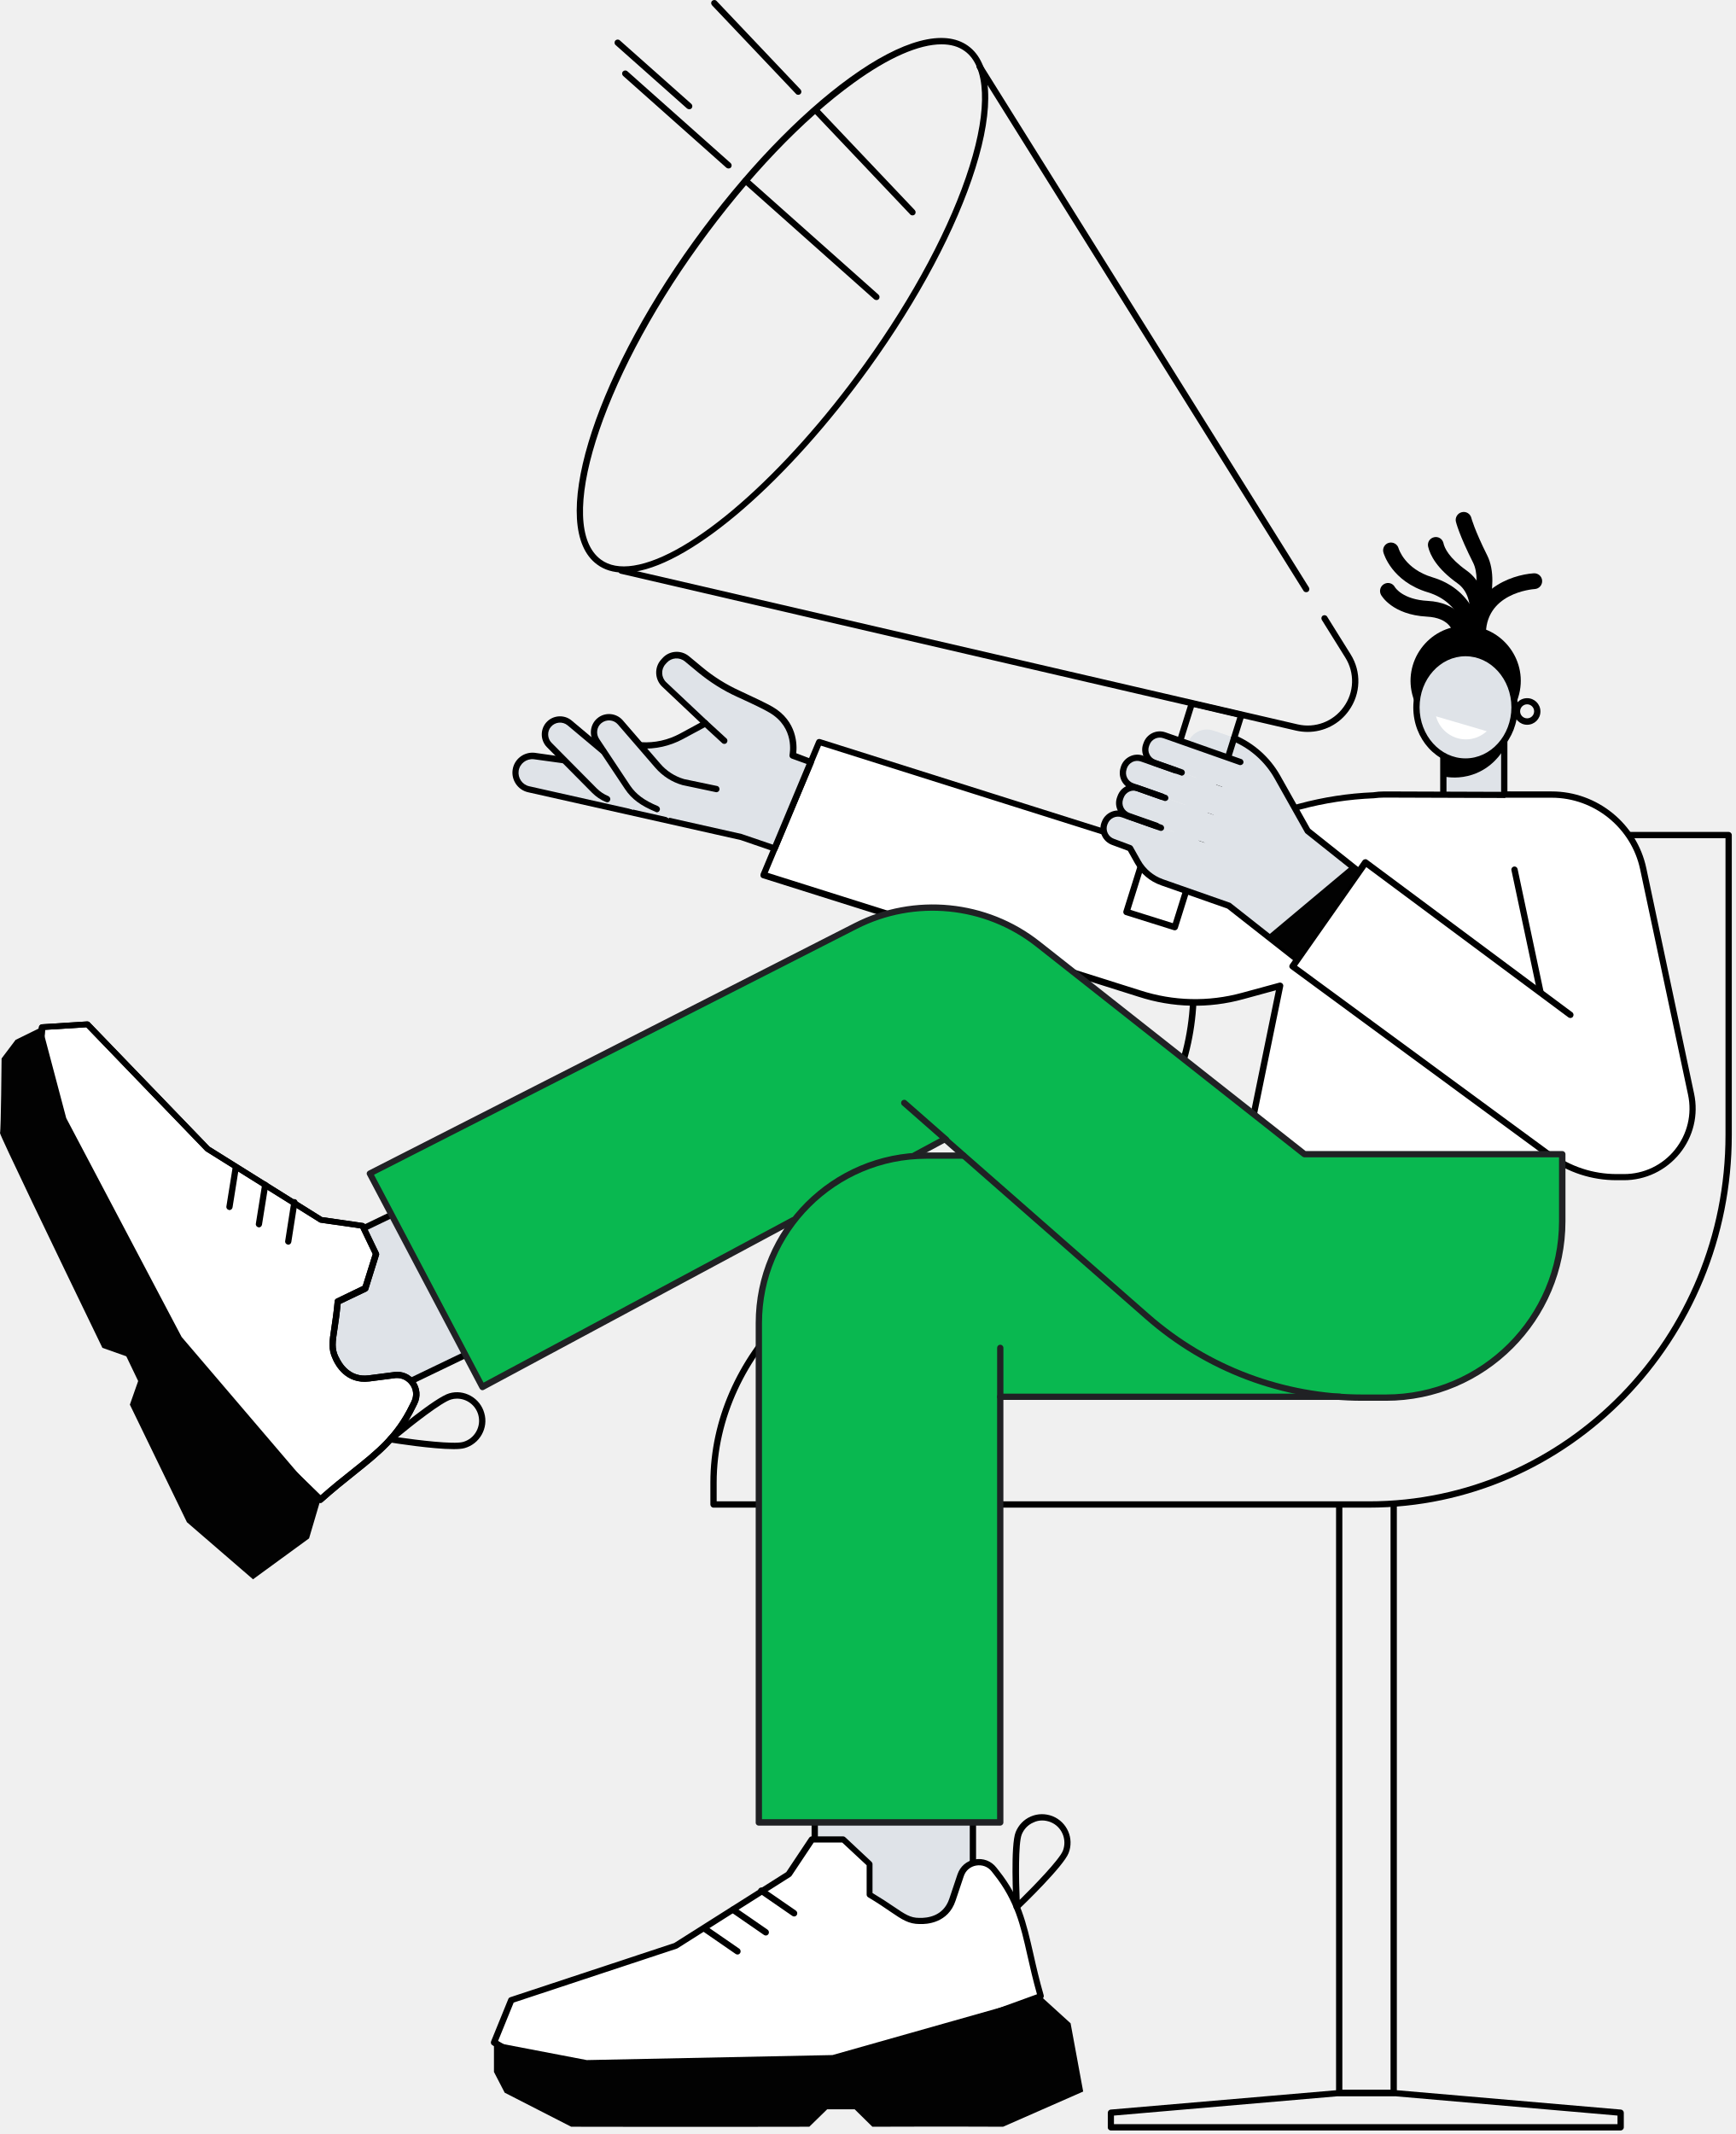
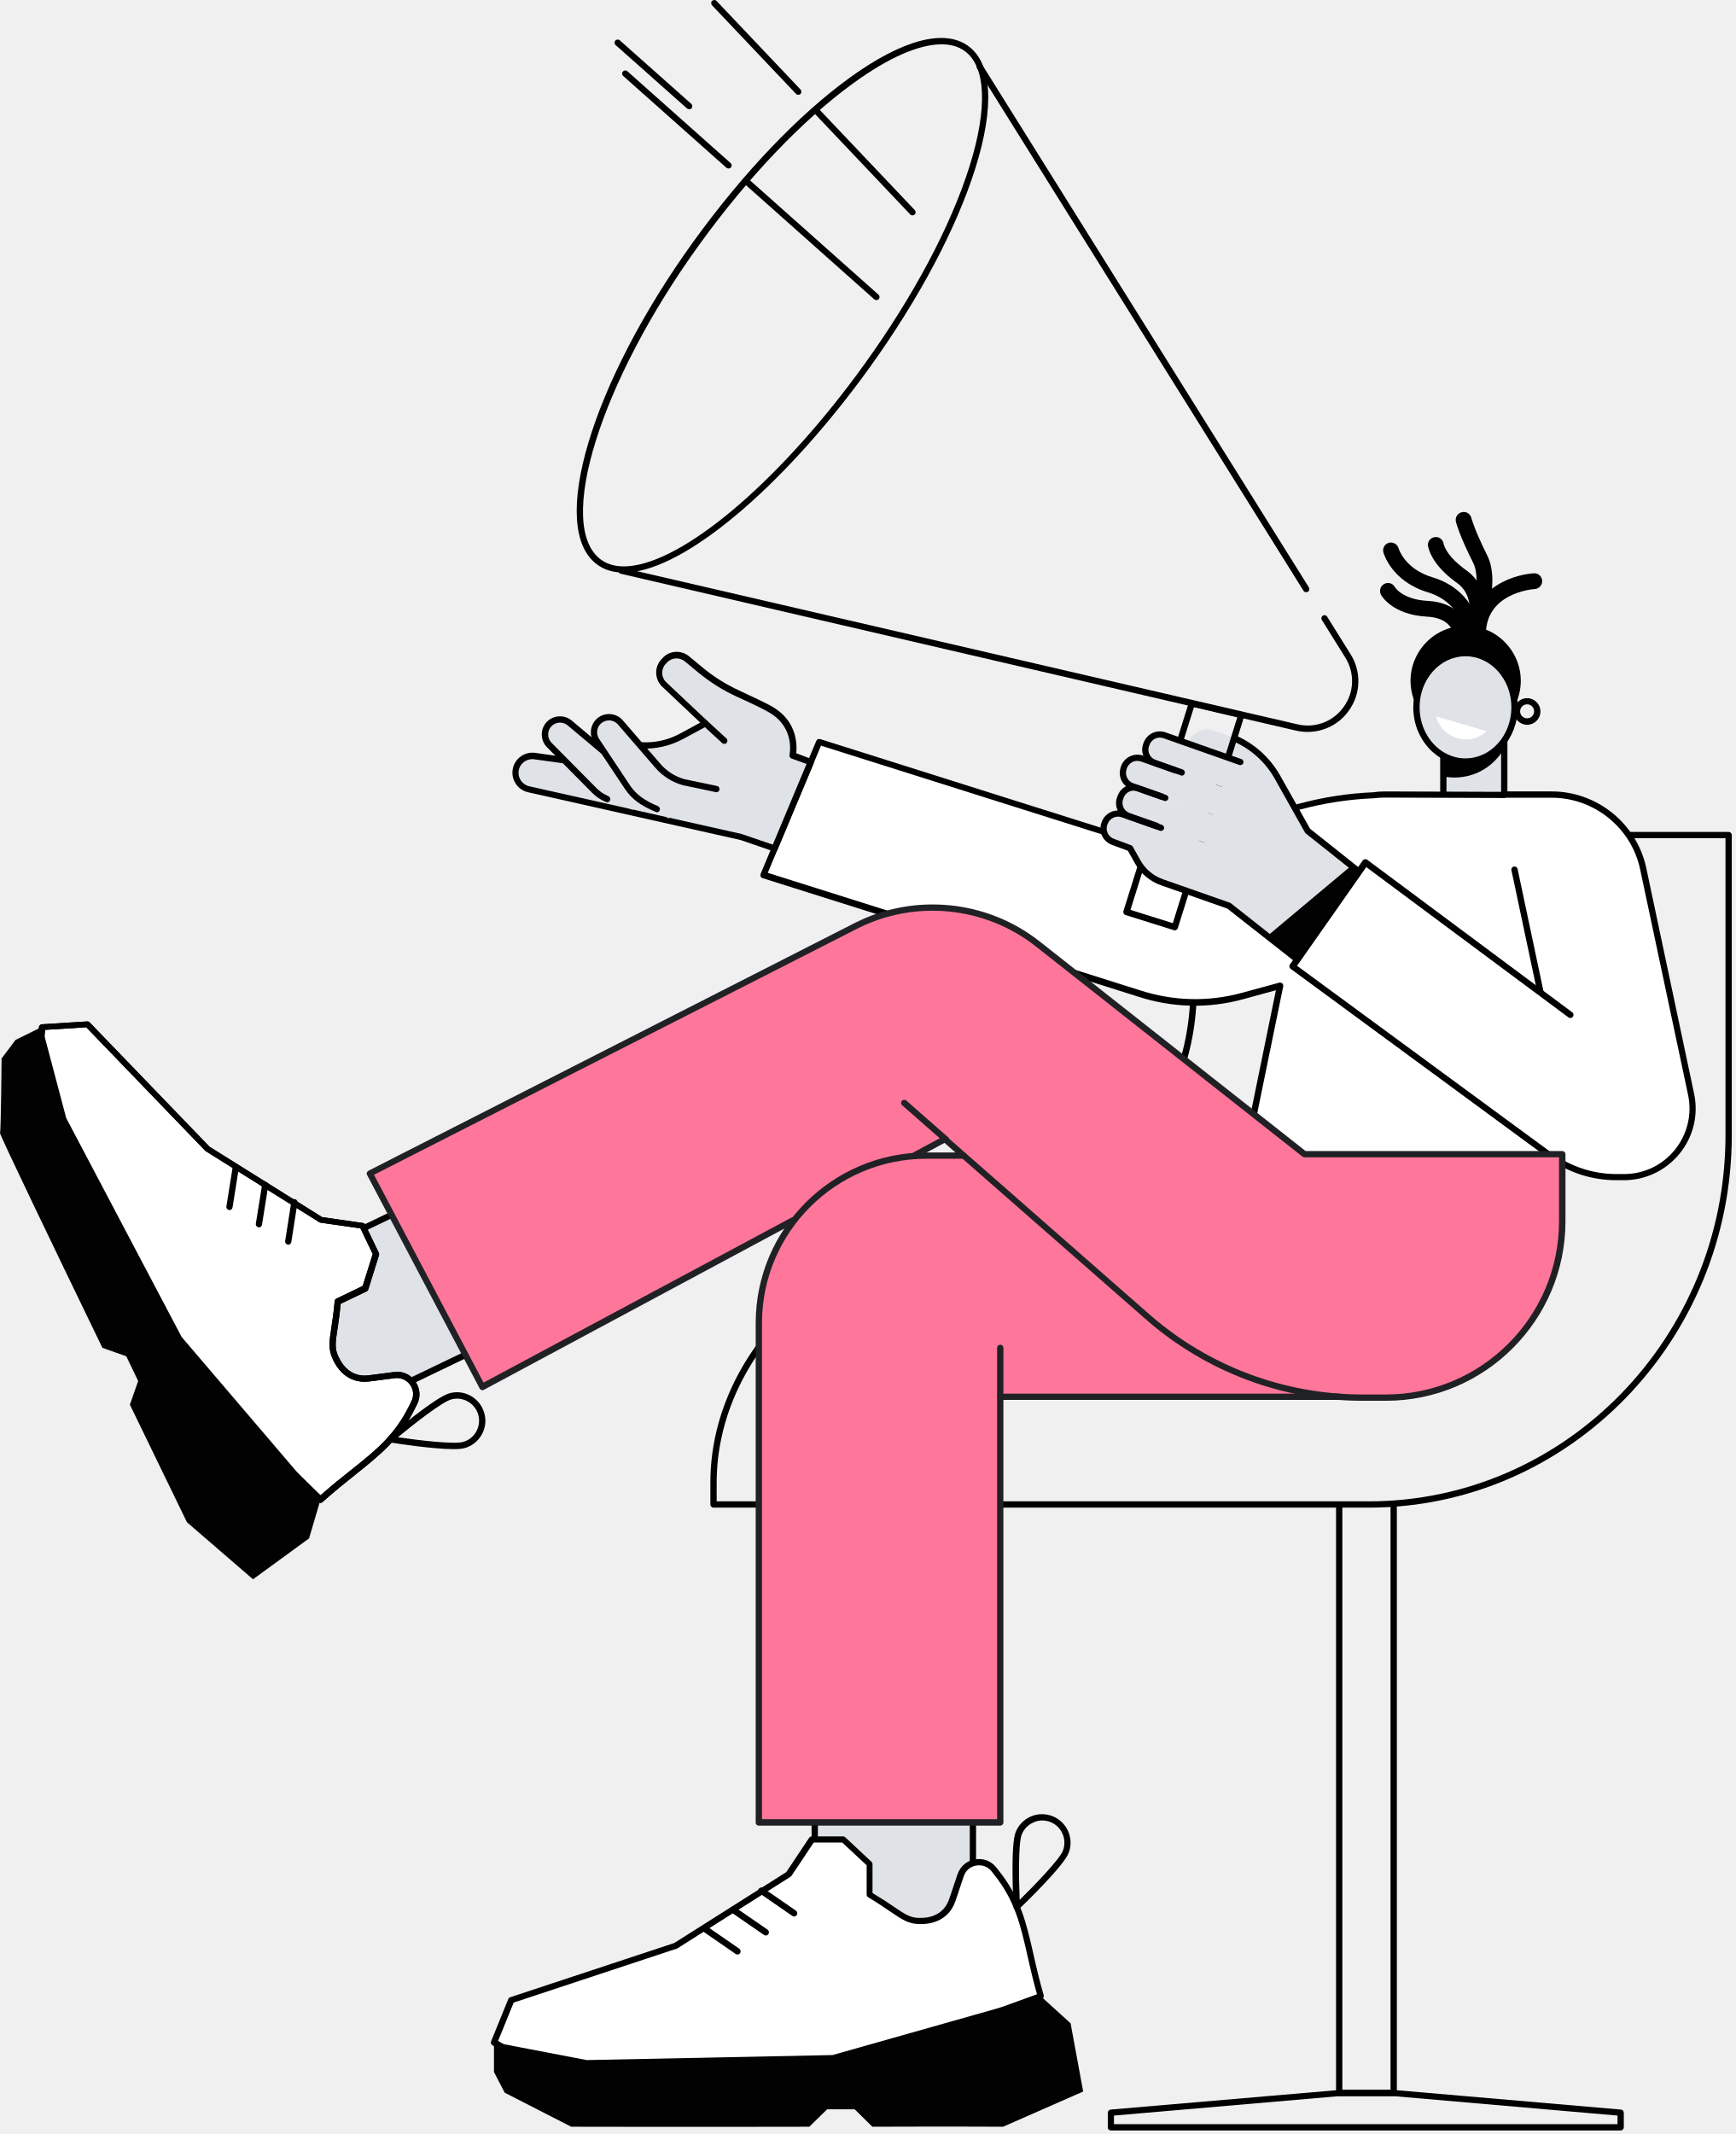
<svg xmlns="http://www.w3.org/2000/svg" width="462" height="568" viewBox="0 0 462 568" fill="none">
  <path d="M356.497 557.917H371.002C371.459 557.917 371.84 557.536 371.84 557.079V400.257C371.84 399.8 371.459 399.419 371.002 399.419C370.545 399.419 370.165 399.8 370.165 400.257V556.241H357.335V400.524C357.335 400.067 356.954 399.686 356.497 399.686C356.04 399.686 355.66 400.067 355.66 400.524V557.117C355.66 557.574 356.04 557.917 356.497 557.917Z" fill="black" />
  <path d="M295.698 567.056H431.42C431.877 567.056 432.258 566.675 432.258 566.218V562.335C432.258 561.916 431.915 561.535 431.496 561.497L371.078 556.281H356.497L295.66 561.497C295.241 561.535 294.898 561.916 294.898 562.335V566.218C294.86 566.675 295.241 567.056 295.698 567.056ZM430.583 565.381H296.535V563.096L356.535 557.918H370.964L430.583 563.096V565.381Z" fill="black" />
  <path d="M189.94 401.282H364.38C417.679 401.282 461.004 356.775 461.004 302.102V222.263C461.004 221.807 460.623 221.426 460.166 221.426H317.705C317.249 221.426 316.868 221.807 316.868 222.263V263.382C316.868 299.094 288.581 328.144 253.823 328.144C253.594 328.144 253.404 328.22 253.252 328.372C218.493 331.304 189.102 361.001 189.102 394.581V400.444C189.102 400.901 189.483 401.282 189.94 401.282ZM459.329 223.101V302.102C459.329 355.861 416.728 399.607 364.38 399.607H190.778V394.619C190.778 360.125 222.605 329.857 258.886 329.857C259.115 329.857 259.343 329.743 259.495 329.591C292.541 326.621 318.581 298.066 318.581 263.42V223.101H459.329Z" fill="black" />
  <path d="M384.219 193.06H400.438V214.038H384.219V193.06Z" fill="#DFE3E8" />
  <path d="M384.218 214.915H400.436C400.893 214.915 401.273 214.534 401.273 214.077V193.099C401.273 192.642 400.893 192.262 400.436 192.262H384.218C383.761 192.262 383.38 192.642 383.38 193.099V214.077C383.38 214.534 383.761 214.915 384.218 214.915ZM399.598 213.202H385.055V193.899H399.598V213.202Z" fill="black" />
  <path d="M400.43 199.227V193.06H384.212V206.652C385.658 206.956 388.59 207.299 391.94 206.195C397.194 204.481 399.782 200.37 400.43 199.227Z" fill="black" />
  <path d="M393.463 171.819C393.501 171.819 393.539 171.819 393.577 171.819C394.719 171.781 395.633 170.791 395.557 169.611C394.986 157.808 408.006 156.819 408.577 156.781C409.719 156.704 410.595 155.714 410.519 154.534C410.443 153.392 409.453 152.516 408.273 152.593C402.143 153.011 390.722 157.123 391.369 169.839C391.445 170.944 392.359 171.819 393.463 171.819Z" fill="black" />
  <path d="M391.634 171.741C392.434 171.741 393.195 171.284 393.538 170.485C393.804 169.876 399.934 155.865 395.898 147.832C392.472 140.978 391.672 137.857 391.672 137.857C391.406 136.752 390.264 136.029 389.122 136.334C388.017 136.6 387.294 137.742 387.561 138.846C387.599 138.999 388.398 142.349 392.129 149.735C394.756 154.951 391.254 165.269 389.655 168.81C389.198 169.876 389.655 171.094 390.721 171.589C391.063 171.703 391.368 171.741 391.634 171.741Z" fill="black" />
  <path d="M392.738 170.752C393.651 170.752 394.489 170.143 394.756 169.229C394.908 168.734 398.106 157.312 390.377 151.83C385.733 148.517 384.514 145.852 384.248 144.558C383.981 143.416 382.877 142.73 381.735 142.997C380.593 143.263 379.908 144.367 380.174 145.51C380.707 147.794 382.497 151.335 387.979 155.256C393.309 159.026 390.796 167.973 390.758 168.049C390.454 169.153 391.063 170.333 392.205 170.638C392.319 170.752 392.547 170.752 392.738 170.752Z" fill="black" />
  <path d="M392.093 170.941C392.131 170.941 392.207 170.941 392.245 170.941C393.387 170.865 394.263 169.837 394.187 168.695C394.149 168.238 393.197 157.235 381.319 153.656C373.971 151.448 372.372 146.156 372.296 145.927C371.992 144.823 370.811 144.176 369.707 144.481C368.603 144.785 367.956 145.927 368.261 147.031C368.337 147.336 370.469 154.76 380.101 157.654C389.276 160.433 389.999 168.923 389.999 168.999C390.113 170.104 391.027 170.941 392.093 170.941Z" fill="black" />
  <path d="M388.897 170.181C389.012 170.181 389.088 170.181 389.202 170.143C390.344 169.99 391.106 168.962 390.953 167.82C390.611 165.269 387.908 160.358 380.103 159.939C373.403 159.596 371.385 156.398 371.309 156.246C370.738 155.218 369.481 154.875 368.453 155.447C367.426 156.018 367.083 157.312 367.616 158.302C367.73 158.53 370.624 163.632 379.837 164.127C385.89 164.432 386.689 168.011 386.766 168.391C386.994 169.457 387.908 170.181 388.897 170.181Z" fill="black" />
  <path d="M403.178 188.645L390.196 185.447L377.061 188.454L376.186 185.675C373.178 176.233 380.221 166.562 390.157 166.562C400.018 166.562 407.099 176.119 404.168 185.561L403.178 188.645Z" fill="black" />
  <path d="M390.118 202.692C382.906 202.692 377.059 196.232 377.059 188.263C377.059 180.293 382.906 173.833 390.118 173.833C397.329 173.833 403.176 180.293 403.176 188.263C403.176 196.232 397.329 202.692 390.118 202.692Z" fill="#DFE3E8" />
  <path d="M390.116 203.569C397.768 203.569 404.012 196.715 404.012 188.301C404.012 179.887 397.768 173.034 390.116 173.034C382.464 173.034 376.22 179.887 376.22 188.301C376.22 196.715 382.464 203.569 390.116 203.569ZM390.116 174.671C396.854 174.671 402.337 180.763 402.337 188.263C402.337 195.764 396.854 201.855 390.116 201.855C383.377 201.855 377.895 195.764 377.895 188.263C377.895 180.763 383.377 174.671 390.116 174.671Z" fill="black" />
  <path d="M395.785 194.624C394.529 195.766 392.892 196.565 391.064 196.756C386.991 197.175 383.298 194.509 382.27 190.664L395.785 194.624Z" fill="white" />
  <path d="M406.522 192.91C408.502 192.91 410.062 191.311 410.062 189.369C410.062 187.39 408.464 185.829 406.522 185.829C404.542 185.829 402.981 187.428 402.981 189.369C402.981 191.311 404.58 192.91 406.522 192.91ZM406.522 187.466C407.55 187.466 408.387 188.303 408.387 189.331C408.387 190.359 407.55 191.197 406.522 191.197C405.494 191.197 404.656 190.359 404.656 189.331C404.656 188.303 405.494 187.466 406.522 187.466Z" fill="#020202" />
  <path d="M203.286 232.889L303.336 264.451C312.244 267.345 321.8 267.573 330.823 265.098L340.759 262.395L331.508 307.626H422.84L401.901 211.606L368.551 211.492C367.561 211.492 366.571 211.568 365.619 211.72C358.995 211.987 352.409 213.015 346.013 214.728L306.077 225.274L218.057 197.481L203.286 232.889Z" fill="white" />
  <path d="M331.503 308.462H422.835C423.101 308.462 423.33 308.348 423.482 308.157C423.634 307.967 423.71 307.7 423.634 307.434L402.695 211.414C402.619 211.034 402.276 210.767 401.896 210.767L368.546 210.653C367.518 210.653 366.49 210.729 365.538 210.881C358.914 211.148 352.251 212.176 345.779 213.927L306.11 224.435L218.318 196.718C217.9 196.604 217.443 196.794 217.291 197.213L202.481 232.583C202.405 232.811 202.405 233.04 202.481 233.268C202.557 233.497 202.748 233.649 202.976 233.725L303.026 265.287C312.125 268.257 321.795 268.485 331.008 265.935L339.65 263.574L330.665 307.472C330.627 307.7 330.665 307.967 330.856 308.157C331.008 308.348 331.236 308.462 331.503 308.462ZM421.807 306.787H332.531L341.592 262.546C341.668 262.241 341.554 261.975 341.325 261.747C341.097 261.556 340.792 261.48 340.526 261.556L330.589 264.259C321.681 266.696 312.353 266.468 303.559 263.612L204.385 232.316L218.547 198.47L305.843 226.034C305.995 226.072 306.148 226.072 306.3 226.034L346.198 215.45C352.556 213.737 359.104 212.747 365.614 212.48C365.652 212.48 365.69 212.48 365.69 212.48C366.566 212.366 367.518 212.29 368.508 212.29L401.172 212.404L421.807 306.787Z" fill="black" />
  <path d="M215.848 202.88L211.013 201.053C211.013 201.053 212.764 193.286 205.264 188.908C203.513 187.88 199.744 186.128 196.546 184.644C192.891 182.968 189.503 180.836 186.419 178.285L182.878 175.354C181.089 173.869 178.5 174.059 176.939 175.773L176.597 176.153C175.036 177.905 175.15 180.57 176.825 182.169L187.789 192.487L181.356 195.951C178.043 197.741 174.35 198.54 170.581 198.35L155.467 197.741C152.955 197.626 150.747 199.416 150.328 201.891L150.252 202.309L142.181 201.205C139.782 200.939 137.612 202.614 137.27 205.012C136.927 207.335 138.412 209.543 140.734 210.076L197.345 222.793L206.254 225.838L215.848 202.88Z" fill="#DFE3E8" />
  <path d="M206.214 226.675C206.556 226.675 206.861 226.484 206.975 226.142L216.607 203.184C216.683 202.955 216.683 202.727 216.607 202.536C216.531 202.346 216.34 202.156 216.15 202.08L211.962 200.481C212.191 198.348 212.267 191.99 205.681 188.145C204.234 187.307 201.264 185.861 196.886 183.843C193.308 182.206 189.957 180.112 186.95 177.599L183.409 174.667C181.277 172.916 178.155 173.144 176.328 175.2L175.985 175.581C174.12 177.637 174.272 180.873 176.29 182.777L186.417 192.333L181.011 195.265C177.851 196.978 174.272 197.777 170.694 197.549L155.541 196.94C152.762 196.826 150.25 198.729 149.602 201.394L142.331 200.366C139.476 200.062 136.887 202.042 136.468 204.859C136.049 207.6 137.839 210.265 140.58 210.874L197.153 223.591L206.023 226.637C206.023 226.675 206.099 226.675 206.214 226.675ZM214.703 203.336L205.719 224.809L197.572 222.03C197.533 222.03 197.495 222.03 197.495 221.992L140.884 209.275C139.019 208.857 137.8 207.067 138.067 205.164C138.372 203.222 140.123 201.889 142.064 202.08L150.097 203.184C150.554 203.26 150.973 202.955 151.049 202.498L151.125 202.08C151.506 200.024 153.333 198.539 155.427 198.615L170.541 199.224C174.425 199.453 178.308 198.577 181.734 196.749L188.168 193.285C188.397 193.171 188.549 192.904 188.587 192.638C188.625 192.371 188.511 192.105 188.32 191.914L177.356 181.596C175.985 180.302 175.909 178.132 177.166 176.761L177.508 176.38C178.765 175.01 180.859 174.858 182.305 176.038L185.846 178.969C189.006 181.558 192.47 183.767 196.163 185.442C200.427 187.383 203.434 188.83 204.805 189.668C211.734 193.704 210.173 200.823 210.173 200.899C210.097 201.318 210.287 201.737 210.706 201.889L214.703 203.336Z" fill="black" />
  <path d="M186.191 209.427L182.004 208.209C179.339 207.448 176.94 205.925 175.151 203.793L165.214 192.295C163.768 190.658 161.293 190.429 159.618 191.838C158.019 193.17 157.714 195.531 158.933 197.206L168.755 211.103C169.554 212.245 170.544 213.197 171.725 213.92L178.006 217.842L186.191 209.427Z" fill="#DFE3E8" />
  <path d="M175.184 205.847L170.844 205.353C168.102 205.048 165.476 203.906 163.344 202.154L151.618 192.446C149.943 191.037 147.43 191.266 146.021 192.941C144.651 194.54 144.765 196.862 146.212 198.347L158.204 210.454C159.156 211.444 160.336 212.206 161.592 212.739L168.445 215.556L175.184 205.847Z" fill="#DFE3E8" />
  <path d="M161.636 213.541C161.978 213.541 162.283 213.351 162.397 213.008C162.587 212.589 162.359 212.095 161.94 211.904C160.76 211.409 159.732 210.724 158.818 209.81L146.826 197.703C145.684 196.561 145.608 194.657 146.674 193.439C147.778 192.144 149.758 191.954 151.09 193.058L160.037 200.558C160.379 200.863 160.912 200.825 161.217 200.444C161.521 200.102 161.483 199.569 161.103 199.264L152.156 191.764C150.138 190.088 147.093 190.355 145.379 192.335C143.742 194.238 143.857 197.132 145.608 198.883L157.6 210.99C158.666 212.056 159.884 212.894 161.293 213.465C161.407 213.503 161.521 213.541 161.636 213.541Z" fill="black" />
  <path d="M174.843 216.204C175.186 216.204 175.491 216.013 175.605 215.671C175.795 215.252 175.567 214.757 175.148 214.566C171.493 213.044 169.361 211.444 167.762 209.122L159.539 196.748C158.587 195.378 158.816 193.512 160.072 192.484C161.404 191.38 163.384 191.532 164.488 192.827L174.425 204.325C176.366 206.571 178.879 208.17 181.696 208.97L190.529 210.835C190.985 210.95 191.442 210.645 191.518 210.188C191.594 209.731 191.328 209.274 190.871 209.198L182.115 207.371C179.64 206.647 177.432 205.239 175.719 203.221L165.783 191.723C164.069 189.743 161.024 189.476 159.006 191.19C157.102 192.789 156.722 195.644 158.168 197.7L166.392 210.036C168.143 212.663 170.579 214.452 174.539 216.089C174.653 216.165 174.729 216.204 174.843 216.204Z" fill="black" />
  <path d="M192.812 198.006C193.04 198.006 193.268 197.93 193.421 197.739C193.725 197.397 193.725 196.864 193.383 196.559L188.205 191.8C187.862 191.495 187.329 191.495 187.025 191.838C186.72 192.181 186.72 192.714 187.063 193.018L192.24 197.777C192.393 197.93 192.621 198.006 192.812 198.006Z" fill="black" />
  <path d="M347.714 157.618C347.866 157.618 348.019 157.579 348.171 157.503C348.552 157.275 348.666 156.742 348.437 156.361L261.446 17.205C261.217 16.824 260.684 16.71 260.304 16.939C259.923 17.167 259.809 17.7 260.037 18.081L346.991 157.237C347.143 157.503 347.41 157.618 347.714 157.618Z" fill="black" />
  <path d="M348.104 194.812C352.406 194.812 356.517 192.756 359.068 189.14C362.266 184.685 362.457 178.784 359.525 174.139L353.281 164.126C353.053 163.745 352.52 163.631 352.139 163.859C351.759 164.088 351.644 164.621 351.873 165.001L358.116 175.014C360.667 179.088 360.515 184.266 357.698 188.15C354.918 192.071 350.084 193.899 345.401 192.794L165.593 151.105C165.136 150.991 164.679 151.295 164.603 151.714C164.488 152.171 164.793 152.628 165.212 152.704L345.02 194.47C346.048 194.698 347.076 194.812 348.104 194.812Z" fill="black" />
  <path d="M316.082 198.239L335.422 204.673L327.884 196.183L323.011 194.47C320.27 193.518 317.3 194.926 316.272 197.63L316.082 198.239Z" fill="#DFE3E8" />
  <path d="M309.154 229.533L327.733 241.183L350.613 225.649L339.992 206.765C337.136 201.664 332.53 197.818 327.009 195.877L323.659 194.696L309.154 229.533Z" fill="#DFE3E8" />
  <path d="M312.731 247.618C313.074 247.618 313.417 247.39 313.531 247.047L331.234 190.585C331.31 190.357 331.272 190.128 331.158 189.9C331.043 189.709 330.853 189.557 330.625 189.481L317.452 186.435C317.033 186.321 316.577 186.588 316.462 187.006L299.064 242.478C298.988 242.707 299.026 242.935 299.102 243.126C299.216 243.316 299.369 243.468 299.597 243.544L312.465 247.58C312.579 247.618 312.655 247.618 312.731 247.618ZM329.368 190.928L312.198 245.715L300.929 242.174L317.833 188.225L329.368 190.928Z" fill="black" />
  <path d="M307.323 203.072L329.595 210.915L332.184 203.567L309.912 195.724C307.971 195.039 305.839 196.067 305.153 198.009L305.039 198.313C304.354 200.255 305.382 202.387 307.323 203.072Z" fill="#DFE3E8" />
  <path d="M301.384 209.242L324.798 217.504L327.387 210.156L303.973 201.894C302.032 201.209 299.862 202.237 299.176 204.178L299.1 204.445C298.415 206.425 299.443 208.557 301.384 209.242Z" fill="#DFE3E8" />
  <path d="M296.253 223.976L319.286 232.086L321.875 224.738L298.842 216.628C296.862 215.943 294.692 216.971 294.007 218.951L293.931 219.141C293.246 221.121 294.274 223.291 296.253 223.976Z" fill="#DFE3E8" />
  <path d="M309.27 234.749L327.544 241.107L330.133 233.721L299.181 222.871L302.798 229.305C304.245 231.856 306.529 233.759 309.27 234.749Z" fill="#DFE3E8" />
  <path d="M298.307 212.058L298.155 212.476C297.469 214.38 298.764 216.588 301.01 217.388L323.548 225.307L326.137 217.959L303.599 210.04C301.353 209.24 298.992 210.154 298.307 212.058Z" fill="#DFE3E8" />
  <path d="M309.307 212.895C309.65 212.895 309.992 212.667 310.106 212.324C310.259 211.905 310.03 211.41 309.612 211.258L301.693 208.479C300.17 207.946 299.37 206.27 299.903 204.747L299.98 204.481C300.246 203.758 300.779 203.148 301.464 202.806C302.188 202.463 302.949 202.425 303.711 202.692L312.695 205.852C313.114 206.004 313.609 205.775 313.761 205.357C313.914 204.938 313.685 204.443 313.266 204.291L304.282 201.131C303.14 200.712 301.883 200.788 300.779 201.321C299.675 201.854 298.838 202.768 298.419 203.948L298.343 204.214C297.505 206.613 298.761 209.24 301.16 210.078L309.079 212.857C309.117 212.857 309.231 212.895 309.307 212.895Z" fill="black" />
  <path d="M307.858 220.663C308.201 220.663 308.543 220.434 308.658 220.092C308.81 219.673 308.582 219.178 308.163 219.026L300.701 216.399C299.216 215.866 298.455 214.266 298.95 212.782L299.102 212.363C299.368 211.639 299.863 211.068 300.549 210.726C301.234 210.383 301.995 210.345 302.719 210.611L309.914 213.162C310.333 213.315 310.828 213.086 310.98 212.667C311.132 212.249 310.904 211.754 310.485 211.601L303.29 209.05C302.148 208.632 300.929 208.708 299.825 209.241C298.721 209.774 297.922 210.688 297.503 211.83L297.351 212.249C296.513 214.609 297.769 217.198 300.13 218.036L307.592 220.663C307.706 220.625 307.782 220.663 307.858 220.663Z" fill="black" />
  <path d="M326.059 240.193L351.871 260.524L362.949 232.959L336.147 211.601L326.059 240.193Z" fill="#DFE3E8" />
  <path d="M314.56 206.461C314.902 206.461 315.245 206.232 315.359 205.89C315.512 205.471 315.283 204.976 314.864 204.824L307.631 202.273C306.908 202.006 306.298 201.473 305.994 200.788C305.651 200.103 305.613 199.303 305.88 198.58L305.994 198.275C306.527 196.752 308.202 195.953 309.687 196.486L329.902 203.605C330.321 203.758 330.816 203.529 330.968 203.111C331.121 202.692 330.892 202.197 330.473 202.044L310.258 194.925C307.859 194.087 305.271 195.344 304.433 197.704L304.319 198.009C303.9 199.151 303.976 200.407 304.509 201.511C305.042 202.616 305.956 203.453 307.136 203.834L314.369 206.385C314.369 206.461 314.484 206.461 314.56 206.461Z" fill="black" />
  <path d="M351.871 261.362C351.947 261.362 352.023 261.362 352.1 261.324C352.366 261.247 352.556 261.057 352.671 260.829L363.749 233.264C363.902 232.921 363.787 232.541 363.483 232.312L348.749 220.586L340.755 206.385C338.09 201.664 333.864 197.856 328.876 195.724C328.458 195.534 327.963 195.724 327.772 196.181C327.582 196.6 327.772 197.095 328.229 197.285C332.874 199.265 336.833 202.806 339.308 207.222L347.379 221.576C347.417 221.652 347.493 221.766 347.569 221.804L361.96 233.264L351.529 259.23L327.62 240.384C327.544 240.346 327.468 240.269 327.392 240.269L309.575 234.025C307.024 233.112 304.892 231.322 303.597 229L301.542 225.345C301.427 225.154 301.275 225.04 301.085 224.964L296.592 223.289C295.831 223.022 295.222 222.489 294.879 221.766C294.537 221.043 294.499 220.243 294.765 219.52L294.841 219.329C295.374 217.806 297.087 216.969 298.61 217.54L308.775 221.119C309.194 221.271 309.689 221.043 309.841 220.624C309.993 220.205 309.765 219.71 309.346 219.558L299.181 215.979C296.783 215.141 294.118 216.398 293.28 218.796L293.204 218.987C292.785 220.167 292.861 221.423 293.394 222.527C293.927 223.632 294.879 224.469 296.021 224.888L300.247 226.449L302.151 229.837C303.674 232.541 306.11 234.597 309.042 235.624L326.706 241.83L351.338 261.171C351.49 261.286 351.681 261.362 351.871 261.362Z" fill="black" />
  <path d="M166.043 152.402C166.957 152.402 167.947 152.326 168.937 152.174C184.66 149.737 209.748 127.959 231.373 97.996C244.583 79.683 254.634 60.761 259.659 44.732C264.799 28.361 264.114 16.825 257.718 12.218C251.36 7.611 240.167 10.581 226.271 20.632C212.604 30.493 197.832 45.989 184.622 64.263C157.363 102.032 145.828 140.6 158.924 150.232C160.866 151.679 163.264 152.402 166.043 152.402ZM250.637 11.799C253.073 11.799 255.129 12.37 256.804 13.589C262.476 17.662 262.933 28.856 258.098 44.237C253.111 60.152 243.137 78.883 230.04 97.044C208.682 126.665 184.013 148.138 168.708 150.537C165.091 151.108 162.16 150.575 159.952 148.937C147.807 139.99 159.762 101.651 186.03 65.291C199.127 47.131 213.784 31.787 227.299 22.041C236.588 15.302 244.659 11.799 250.637 11.799Z" fill="black" />
  <path d="M212.495 25.238C212.685 25.238 212.914 25.162 213.066 25.009C213.409 24.705 213.409 24.172 213.104 23.829L190.757 0.262C190.452 -0.081 189.919 -0.081 189.577 0.224C189.234 0.528 189.234 1.061 189.538 1.404L211.886 24.971C212.038 25.162 212.267 25.238 212.495 25.238Z" fill="black" />
  <path d="M242.909 57.334C243.1 57.334 243.328 57.258 243.48 57.106C243.823 56.801 243.823 56.268 243.518 55.925L217.668 28.665C217.364 28.323 216.831 28.323 216.488 28.627C216.145 28.932 216.145 29.465 216.45 29.808L242.3 57.068C242.452 57.258 242.681 57.334 242.909 57.334Z" fill="black" />
  <path d="M193.95 44.847C194.178 44.847 194.407 44.771 194.559 44.581C194.864 44.238 194.826 43.705 194.483 43.4L166.996 18.957C166.653 18.653 166.12 18.691 165.816 19.034C165.511 19.376 165.549 19.909 165.892 20.214L193.379 44.657C193.531 44.771 193.722 44.847 193.95 44.847Z" fill="black" />
  <path d="M233.317 79.872C233.546 79.872 233.774 79.796 233.926 79.606C234.231 79.263 234.193 78.73 233.85 78.425L199.053 47.472C198.711 47.168 198.178 47.206 197.873 47.548C197.569 47.891 197.607 48.424 197.949 48.729L232.746 79.682C232.936 79.796 233.127 79.872 233.317 79.872Z" fill="black" />
  <path d="M183.485 29.084C183.714 29.084 183.942 29.008 184.094 28.818C184.399 28.475 184.361 27.942 184.018 27.638L164.983 10.733C164.64 10.429 164.107 10.467 163.803 10.809C163.498 11.152 163.536 11.685 163.879 11.99L182.914 28.894C183.104 29.008 183.295 29.084 183.485 29.084Z" fill="black" />
  <path d="M344.094 257.214L363.472 229.535L409.994 263.953L400.553 211.488H413.078C424.842 211.488 435.007 219.712 437.443 231.248L450.197 291.213C452.596 302.597 443.916 313.295 432.304 313.295H430.362C423.966 313.295 417.723 311.239 412.545 307.47L344.094 257.214Z" fill="white" />
  <path d="M430.328 314.134H432.269C438.056 314.134 443.462 311.545 447.117 307.052C450.772 302.56 452.18 296.734 450.962 291.062L438.246 231.059C435.734 219.218 425.15 210.652 413.082 210.652H400.556C400.099 210.652 399.719 211.033 399.719 211.489C399.719 211.946 400.099 212.327 400.556 212.327H413.082C424.389 212.327 434.287 220.36 436.609 231.402L449.363 291.404C450.467 296.582 449.173 301.912 445.861 306.024C442.548 310.136 437.599 312.497 432.307 312.497H430.366C424.084 312.497 418.107 310.517 413.044 306.824L345.278 257.063L363.704 230.792L417.536 270.807C417.917 271.073 418.45 270.997 418.716 270.617C418.983 270.236 418.906 269.703 418.526 269.436L363.97 228.851C363.78 228.698 363.551 228.66 363.323 228.698C363.095 228.736 362.904 228.851 362.752 229.041L343.374 256.72C343.107 257.101 343.184 257.596 343.564 257.862L411.978 308.118C417.384 312.078 423.703 314.134 430.328 314.134Z" fill="black" />
  <path d="M410.037 264.793C410.113 264.793 410.151 264.793 410.227 264.793C410.684 264.678 410.989 264.26 410.874 263.803L403.984 231.289C403.869 230.832 403.451 230.565 402.994 230.641C402.537 230.756 402.232 231.174 402.346 231.631L409.237 264.145C409.275 264.526 409.618 264.793 410.037 264.793Z" fill="black" />
  <path d="M359.856 230.298L337.395 249.106L345.427 255.503L361.988 231.669L359.856 230.298Z" fill="#020202" />
  <path d="M216.886 468.213H258.992V514.319H216.886V468.213Z" fill="#DFE3E8" />
  <path d="M216.884 515.195H258.991C259.447 515.195 259.828 514.815 259.828 514.358V468.252C259.828 467.795 259.447 467.414 258.991 467.414H216.884C216.427 467.414 216.047 467.795 216.047 468.252V514.358C216.047 514.815 216.427 515.195 216.884 515.195ZM258.153 513.52H217.722V469.051H258.153V513.52Z" fill="black" />
  <path d="M264.59 497.609L265.275 498.485C273.194 508.46 272.889 517.102 277.039 531.342L224.159 550.568L145.048 551.558L131.533 543.601L136.101 532.37L179.844 517.902L209.92 498.865L216.126 489.614H224.463L231.468 496.162V504.31C239.387 509.031 240.834 511.315 244.755 511.315C244.831 511.277 251.417 511.962 253.511 505.642L255.681 499.17C256.976 495.287 262.039 494.411 264.59 497.609Z" fill="white" />
  <path d="M145.043 552.358L224.154 551.369C224.23 551.369 224.345 551.369 224.421 551.33L277.301 532.104C277.72 531.951 277.948 531.495 277.834 531.076C276.654 527.002 275.816 523.347 275.093 520.111C273.189 511.773 271.705 505.224 265.918 497.952L265.233 497.077C263.862 495.325 261.73 494.526 259.522 494.907C257.314 495.287 255.601 496.772 254.877 498.904L252.707 505.377C251.108 510.174 246.692 510.516 244.865 510.478C244.827 510.478 244.789 510.478 244.712 510.478C242.314 510.478 240.943 509.527 237.898 507.471C236.451 506.481 234.662 505.3 232.263 503.854V496.163C232.263 495.935 232.149 495.706 231.997 495.554L224.992 489.005C224.839 488.853 224.649 488.777 224.421 488.777H216.083C215.817 488.777 215.55 488.929 215.398 489.158L209.307 498.295L179.459 517.179L135.792 531.609C135.563 531.685 135.373 531.875 135.297 532.104L130.728 543.335C130.576 543.716 130.728 544.173 131.071 544.363L144.586 552.32C144.739 552.32 144.891 552.358 145.043 552.358ZM224.002 549.693L145.272 550.683L132.594 543.221L136.744 533.017L180.144 518.664C180.22 518.626 180.259 518.626 180.335 518.588L210.411 499.551C210.525 499.475 210.601 499.399 210.677 499.323L216.616 490.414H224.192L230.702 496.468V504.272C230.702 504.577 230.855 504.844 231.121 504.996C233.672 506.519 235.575 507.813 237.06 508.841C240.182 510.973 241.933 512.115 244.827 512.115C244.827 512.115 244.827 512.115 244.865 512.115C246.654 512.192 252.403 511.887 254.382 505.872L256.552 499.399C257.047 497.876 258.304 496.81 259.865 496.544C261.464 496.277 262.986 496.848 263.976 498.105L264.661 498.98C270.182 505.948 271.667 512.382 273.494 520.491C274.179 523.537 274.979 527.002 276.045 530.809L224.002 549.693Z" fill="black" />
  <path d="M131.53 543.602L156.2 548.323L221.606 546.99L277.037 531.304L284.994 538.538L288.344 556.699L267.024 566.065C267.024 566.065 251.682 565.989 232.227 566.065L227.507 561.42H220.197L215.438 566.065C185.02 566.141 152.05 566.065 152.05 566.065L134.347 557.003L131.492 551.483V543.602H131.53Z" fill="#020202" />
  <path d="M270.678 508.385C270.906 508.385 271.097 508.308 271.249 508.156C272.467 507.014 283.089 496.734 284.46 493.232C285.982 489.348 284.079 484.97 280.196 483.409C278.33 482.685 276.274 482.685 274.409 483.485C272.544 484.285 271.135 485.769 270.373 487.635C268.965 491.138 269.726 505.91 269.802 507.585C269.802 507.928 270.031 508.194 270.335 508.308C270.488 508.385 270.564 508.385 270.678 508.385ZM277.455 484.551C278.178 484.551 278.901 484.703 279.625 484.97C282.632 486.15 284.117 489.577 282.937 492.622C281.985 494.983 275.247 501.95 271.439 505.681C271.211 500.389 271.059 490.681 271.972 488.32C272.544 486.873 273.648 485.693 275.094 485.084C275.856 484.703 276.655 484.551 277.455 484.551Z" fill="black" />
  <path d="M211.404 510.1C211.67 510.1 211.937 509.986 212.089 509.719C212.356 509.339 212.241 508.806 211.861 508.539L203.143 502.524C202.762 502.257 202.229 502.371 201.962 502.752C201.696 503.133 201.81 503.666 202.191 503.932L210.909 509.948C211.061 510.062 211.252 510.1 211.404 510.1Z" fill="black" />
  <path d="M203.861 515.166C204.127 515.166 204.394 515.052 204.546 514.785C204.813 514.405 204.698 513.872 204.318 513.605L195.6 507.59C195.219 507.323 194.686 507.437 194.419 507.818C194.153 508.199 194.267 508.732 194.648 508.998L203.366 515.014C203.518 515.128 203.709 515.166 203.861 515.166Z" fill="black" />
  <path d="M196.326 520.228C196.592 520.228 196.859 520.113 197.011 519.847C197.278 519.466 197.163 518.933 196.783 518.667L188.064 512.651C187.684 512.385 187.151 512.499 186.884 512.88C186.618 513.26 186.732 513.793 187.113 514.06L195.831 520.075C195.983 520.19 196.173 520.228 196.326 520.228Z" fill="black" />
  <path d="M116.103 317.634L134.344 355.587L92.79 375.56L74.55 337.608L116.103 317.634Z" fill="#DFE3E8" />
  <path d="M92.747 376.423C92.862 376.423 93.014 376.385 93.128 376.347L134.701 356.358C135.12 356.168 135.31 355.673 135.082 355.254L116.846 317.296C116.732 317.105 116.58 316.953 116.351 316.877C116.123 316.801 115.894 316.801 115.704 316.915L74.131 336.903C73.712 337.093 73.522 337.588 73.75 338.007L91.986 375.966C92.1 376.156 92.252 376.308 92.481 376.385C92.595 376.385 92.671 376.423 92.747 376.423ZM133.216 355.178L93.166 374.443L75.653 338.007L115.704 318.742L133.216 355.178Z" fill="black" />
  <path d="M110.258 373.332L109.763 374.322C104.204 385.782 96.286 389.247 85.245 399.146L45.004 359.817L9.827 288.925L11.121 273.315L23.19 272.554L55.169 305.715L85.359 324.599L96.4 326.16L100.017 333.661L97.161 342.798L89.814 346.339C88.976 355.514 87.567 357.799 89.243 361.339C89.319 361.416 91.565 367.622 98.151 366.784L104.928 365.908C109.039 365.489 112.047 369.639 110.258 373.332Z" fill="white" />
  <path d="M85.284 400.023C85.475 400.023 85.703 399.947 85.855 399.794C89.015 396.977 91.947 394.616 94.535 392.56C101.198 387.23 106.49 383.042 110.563 374.704L111.058 373.714C112.048 371.697 111.819 369.45 110.525 367.623C109.231 365.795 107.137 364.882 104.929 365.186L98.152 366.062C93.165 366.709 90.919 362.864 90.157 361.188C90.119 361.15 90.119 361.112 90.081 361.074C89.053 358.942 89.282 357.267 89.853 353.65C90.119 351.937 90.424 349.805 90.69 347.025L97.619 343.713C97.809 343.599 98 343.447 98.038 343.218L100.893 334.081C100.969 333.89 100.931 333.662 100.855 333.471L97.238 325.971C97.124 325.705 96.896 325.552 96.591 325.514L85.741 323.953L55.779 305.221L23.876 272.136C23.724 271.946 23.457 271.87 23.229 271.87L11.16 272.631C10.742 272.669 10.399 272.974 10.361 273.393L9.066 289.002C9.066 289.155 9.066 289.307 9.143 289.459L44.32 360.351C44.358 360.427 44.434 360.503 44.472 360.579L84.675 399.756C84.865 399.947 85.056 400.023 85.284 400.023ZM105.69 366.785C107.061 366.785 108.317 367.432 109.155 368.575C110.106 369.869 110.221 371.506 109.535 372.953L109.04 373.943C105.157 381.938 100.018 386.05 93.507 391.228C91.033 393.17 88.292 395.378 85.322 398.005L45.767 359.323L10.78 288.774L11.998 274.116L22.962 273.431L54.675 306.326C54.713 306.364 54.789 306.402 54.828 306.44L85.018 325.324C85.132 325.4 85.246 325.438 85.36 325.438L95.944 326.961L99.218 333.776L96.553 342.266L89.548 345.655C89.282 345.769 89.091 346.035 89.091 346.34C88.825 349.31 88.482 351.556 88.216 353.345C87.644 357.077 87.34 359.171 88.596 361.76C88.596 361.76 88.596 361.76 88.596 361.798C89.32 363.435 92.061 368.498 98.342 367.699L105.119 366.823C105.309 366.785 105.5 366.785 105.69 366.785Z" fill="black" />
  <path d="M85.28 400.023C85.471 400.023 85.699 399.947 85.851 399.794C89.011 396.977 91.943 394.616 94.531 392.56C101.194 387.23 106.486 383.042 110.559 374.704L111.054 373.714C112.044 371.697 111.816 369.45 110.521 367.623C109.227 365.795 107.133 364.882 104.925 365.186L98.148 366.062C93.161 366.709 90.915 362.864 90.153 361.188C90.115 361.15 90.115 361.112 90.077 361.074C89.049 358.942 89.278 357.267 89.849 353.65C90.115 351.937 90.42 349.805 90.686 347.025L97.615 343.713C97.805 343.599 97.996 343.447 98.034 343.218L100.889 334.081C100.965 333.89 100.927 333.662 100.851 333.471L97.234 325.971C97.12 325.705 96.892 325.552 96.587 325.514L85.737 323.953L55.775 305.221L23.872 272.136C23.72 271.946 23.453 271.87 23.225 271.87L11.156 272.631C10.738 272.669 10.395 272.974 10.357 273.393L9.063 289.002C9.063 289.155 9.063 289.307 9.139 289.459L44.316 360.351C44.354 360.427 44.43 360.503 44.468 360.579L84.671 399.756C84.862 399.947 85.052 400.023 85.28 400.023ZM105.686 366.785C107.057 366.785 108.313 367.432 109.151 368.575C110.102 369.869 110.217 371.506 109.531 372.953L109.036 373.943C105.153 381.938 100.014 386.05 93.504 391.228C91.029 393.17 88.288 395.378 85.318 398.005L45.763 359.323L10.776 288.774L11.994 274.116L22.958 273.431L54.671 306.326C54.709 306.364 54.785 306.402 54.824 306.44L85.014 325.324C85.128 325.4 85.242 325.438 85.356 325.438L95.94 326.961L99.214 333.776L96.549 342.266L89.544 345.655C89.278 345.769 89.087 346.035 89.087 346.34C88.821 349.31 88.478 351.556 88.212 353.345C87.641 357.077 87.336 359.171 88.592 361.76C88.592 361.76 88.592 361.76 88.592 361.798C89.316 363.435 92.057 368.498 98.338 367.699L105.115 366.823C105.305 366.785 105.496 366.785 105.686 366.785Z" fill="black" />
  <path d="M11.197 273.317L17.631 297.607L48.354 355.859L85.32 399.148L82.275 409.465L67.351 420.354L49.762 405.163C49.762 405.163 43.062 391.381 34.572 373.867L36.78 367.585L33.62 360.999L27.262 358.752C14.014 331.378 -0.149 301.948 0.004 301.567C0.27 300.844 0.422 281.731 0.422 281.731L4.153 276.782L11.197 273.317Z" fill="#020202" />
  <path d="M120.729 385.709C121.985 385.709 122.975 385.632 123.66 385.442C125.602 384.909 127.239 383.615 128.229 381.863C129.219 380.112 129.485 378.056 128.914 376.114C128.381 374.173 127.087 372.535 125.336 371.546C123.584 370.556 121.528 370.289 119.587 370.86C115.932 371.888 104.625 381.368 103.369 382.434C103.102 382.663 103.026 382.967 103.102 383.31C103.178 383.615 103.445 383.843 103.788 383.919C105.12 384.148 115.171 385.709 120.729 385.709ZM121.643 372.269C124.232 372.269 126.592 373.982 127.315 376.571C127.734 378.094 127.544 379.655 126.782 381.026C126.021 382.396 124.765 383.386 123.242 383.805C120.767 384.49 111.173 383.31 105.919 382.549C109.993 379.16 117.645 373.183 120.082 372.497C120.577 372.345 121.11 372.269 121.643 372.269Z" fill="black" />
  <path d="M76.713 331.305C77.132 331.305 77.474 331 77.55 330.581L79.188 320.111C79.264 319.655 78.959 319.236 78.502 319.16C78.045 319.083 77.627 319.388 77.55 319.845L75.913 330.315C75.837 330.772 76.142 331.191 76.599 331.267C76.637 331.305 76.675 331.305 76.713 331.305Z" fill="black" />
  <path d="M68.905 326.697C69.324 326.697 69.667 326.393 69.743 325.974L71.418 315.504C71.494 315.047 71.19 314.628 70.733 314.552C70.276 314.476 69.857 314.781 69.781 315.237L68.106 325.708C68.03 326.164 68.334 326.583 68.791 326.659C68.791 326.697 68.829 326.697 68.905 326.697Z" fill="black" />
  <path d="M61.066 322.09C61.484 322.09 61.827 321.786 61.903 321.367L63.578 310.897C63.654 310.44 63.35 310.021 62.893 309.945C62.436 309.869 62.017 310.174 61.941 310.631L60.266 321.101C60.19 321.557 60.494 321.976 60.951 322.052C60.989 322.091 61.027 322.09 61.066 322.09Z" fill="black" />
-   <path d="M415.969 307.584V323.842C415.969 350.34 394.497 371.775 368.038 371.775H266.274V485.042H202.011V352.168C202.011 327.535 221.96 307.584 246.592 307.584H415.969Z" fill="#09B850" />
-   <path d="M276.246 251.236L347.248 307.203H415.852V325.059C415.852 350.986 394.836 372.002 368.91 372.002H362.667C341.614 372.002 321.284 364.35 305.446 350.453L251.538 303.167L128.379 369.185L98.417 312.38L227.82 246.476C243.505 238.481 262.426 240.347 276.246 251.236Z" fill="#09B850" />
+   <path d="M415.969 307.584V323.842C415.969 350.34 394.497 371.775 368.038 371.775H266.274V485.042H202.011V352.168C202.011 327.535 221.96 307.584 246.592 307.584H415.969Z" fill="#FF769B" />
+   <path d="M276.246 251.236L347.248 307.203H415.852V325.059C415.852 350.986 394.836 372.002 368.91 372.002H362.667C341.614 372.002 321.284 364.35 305.446 350.453L251.538 303.167L128.379 369.185L98.417 312.38L227.82 246.476C243.505 238.481 262.426 240.347 276.246 251.236Z" fill="#FF769B" />
  <path d="M362.704 372.842H368.948C395.293 372.842 416.727 351.407 416.727 325.061V307.204C416.727 306.748 416.346 306.367 415.889 306.367H347.552L276.778 250.59C262.73 239.511 243.352 237.607 227.439 245.717L98.074 311.621C97.884 311.735 97.731 311.887 97.655 312.116C97.579 312.344 97.617 312.573 97.731 312.763L127.693 369.568C127.807 369.758 127.96 369.91 128.188 369.986C128.417 370.063 128.645 370.025 128.835 369.91L211.563 325.517C211.982 325.289 212.134 324.794 211.906 324.375C211.677 323.956 211.182 323.804 210.764 324.033L128.721 368.007L99.559 312.687L228.162 247.202C243.505 239.397 262.159 241.224 275.712 251.885L346.714 307.852C346.867 307.966 347.057 308.042 347.247 308.042H415.013V325.061C415.013 350.493 394.341 371.167 368.91 371.167H362.666C341.803 371.167 321.664 363.59 305.979 349.846L252.07 302.56C251.804 302.331 251.423 302.293 251.119 302.445L243.124 306.748C242.705 306.976 242.553 307.471 242.781 307.89C243.01 308.308 243.505 308.461 243.923 308.232L251.423 304.197L304.913 351.064C320.902 365.113 341.423 372.842 362.704 372.842Z" fill="#202124" />
  <path d="M251.881 304.235C252.109 304.235 252.338 304.121 252.528 303.931C252.832 303.588 252.794 303.055 252.452 302.751L241.259 292.928C240.916 292.623 240.383 292.661 240.079 293.004C239.774 293.347 239.812 293.88 240.155 294.184L251.348 304.007C251.462 304.159 251.69 304.235 251.881 304.235Z" fill="#202124" />
  <path d="M201.966 485.918H266.268C266.725 485.918 267.105 485.537 267.105 485.081V372.614H356.686C357.143 372.614 357.523 372.233 357.523 371.776C357.523 371.319 357.143 370.938 356.686 370.938H266.268C265.811 370.938 265.43 371.319 265.43 371.776V484.205H202.842V352.168C202.842 328.03 222.486 308.423 246.585 308.423H256.484C256.94 308.423 257.321 308.042 257.321 307.585C257.321 307.128 256.94 306.748 256.484 306.748H246.585C221.535 306.748 201.167 327.117 201.167 352.168V485.081C201.129 485.537 201.509 485.918 201.966 485.918Z" fill="#202124" />
  <path d="M266.272 372.612C266.729 372.612 267.109 372.231 267.109 371.775V358.754C267.109 358.297 266.729 357.916 266.272 357.916C265.815 357.916 265.434 358.297 265.434 358.754V371.775C265.434 372.269 265.777 372.612 266.272 372.612Z" fill="#202124" />
</svg>
